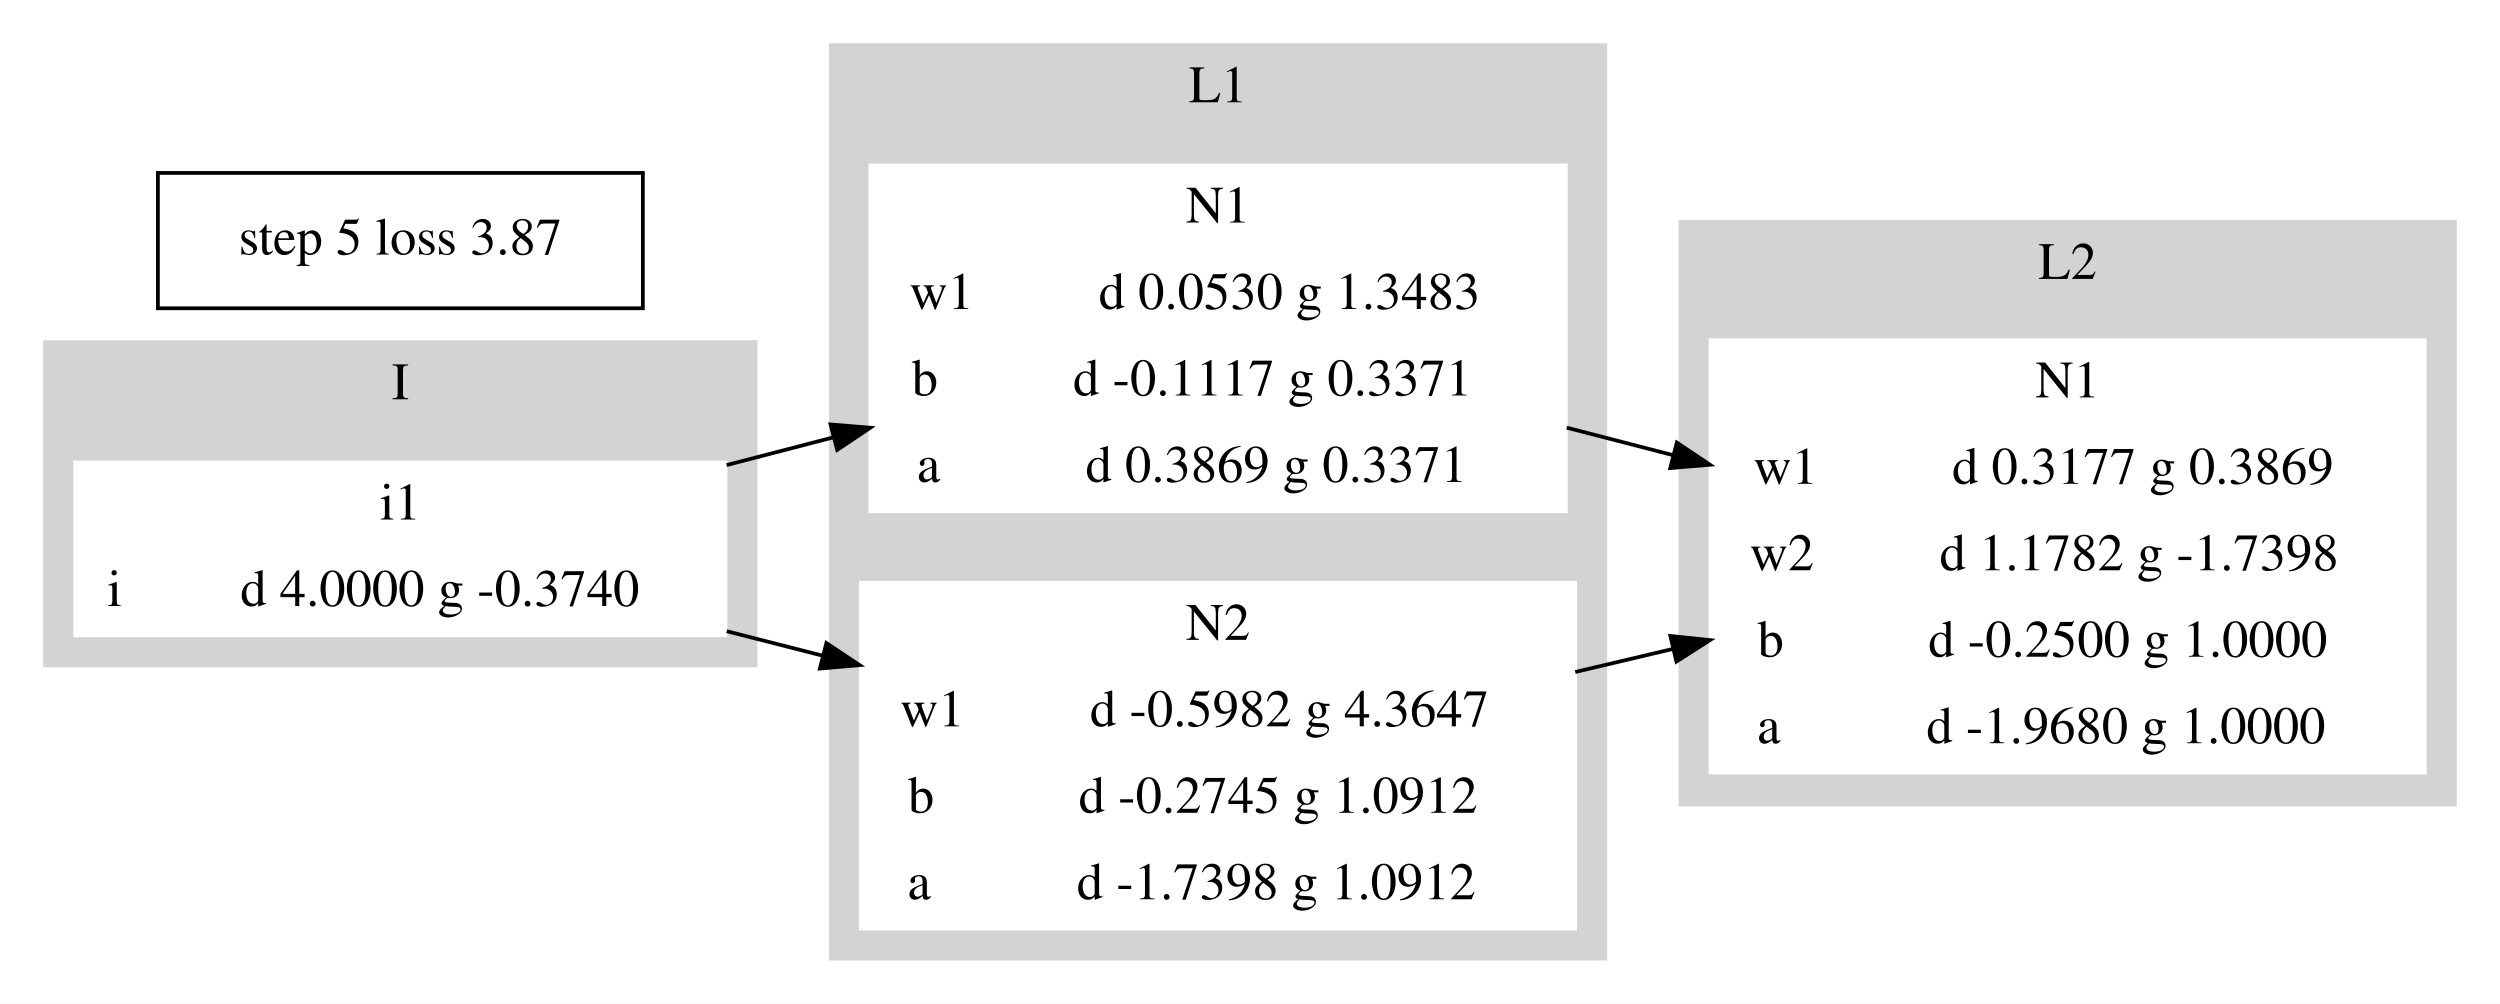
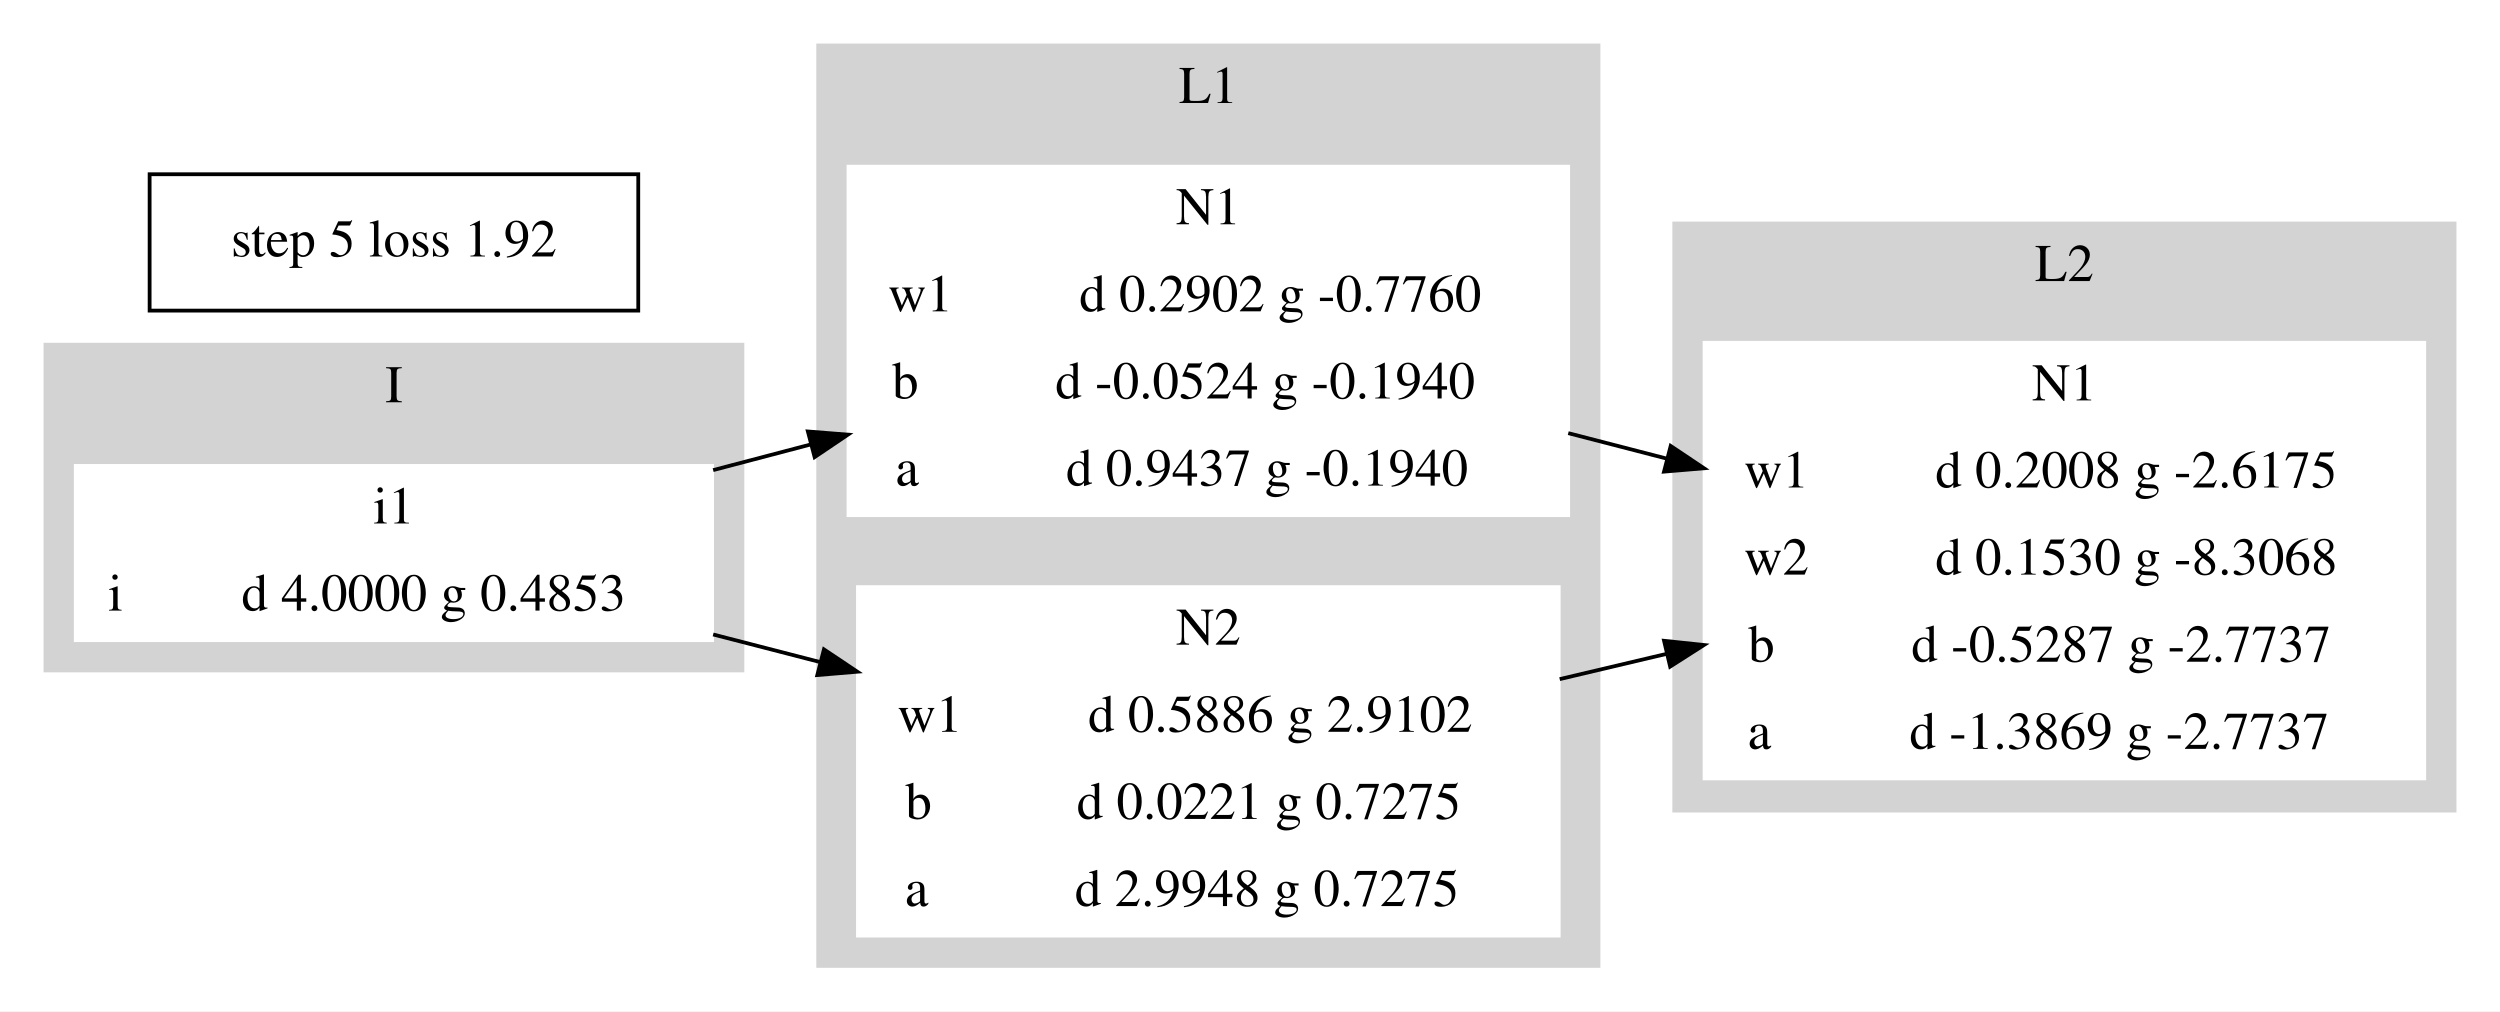
- <svg xmlns="http://www.w3.org/2000/svg" width="665pt" height="267pt" viewBox="0.00 0.00 665.00 267.00">
+ <svg xmlns="http://www.w3.org/2000/svg" width="660pt" height="267pt" viewBox="0.00 0.00 660.00 267.00">
  <g id="graph0" class="graph" transform="scale(1 1) rotate(0) translate(4 263)">
-     <polygon fill="white" stroke="transparent" points="-4,4 -4,-263 661,-263 661,4 -4,4" />
+     <polygon fill="white" stroke="transparent" points="-4,4 -4,-263 656,-263 656,4 -4,4" />
    <g id="clust1" class="cluster">
-       <polygon fill="lightgrey" stroke="lightgrey" points="8,-86 8,-172 197,-172 197,-86 8,-86" />
-       <text text-anchor="middle" x="102.5" y="-156.8" font-family="Times,serif" font-size="14.00">I</text>
+       <polygon fill="lightgrey" stroke="lightgrey" points="8,-86 8,-172 192,-172 192,-86 8,-86" />
+       <text text-anchor="middle" x="100" y="-156.8" font-family="Times,serif" font-size="14.00">I</text>
    </g>
    <g id="clust2" class="cluster">
-       <polygon fill="lightgrey" stroke="lightgrey" points="217,-8 217,-251 423,-251 423,-8 217,-8" />
-       <text text-anchor="middle" x="320" y="-235.8" font-family="Times,serif" font-size="14.00">L1</text>
+       <polygon fill="lightgrey" stroke="lightgrey" points="212,-8 212,-251 418,-251 418,-8 212,-8" />
+       <text text-anchor="middle" x="315" y="-235.8" font-family="Times,serif" font-size="14.00">L1</text>
    </g>
    <g id="clust3" class="cluster">
-       <polygon fill="lightgrey" stroke="lightgrey" points="443,-49 443,-204 649,-204 649,-49 443,-49" />
-       <text text-anchor="middle" x="546" y="-188.8" font-family="Times,serif" font-size="14.00">L2</text>
+       <polygon fill="lightgrey" stroke="lightgrey" points="438,-49 438,-204 644,-204 644,-49 438,-49" />
+       <text text-anchor="middle" x="541" y="-188.8" font-family="Times,serif" font-size="14.00">L2</text>
    </g>
    <g id="node1" class="node">
-       <polygon fill="white" stroke="white" points="16,-94 16,-140 189,-140 189,-94 16,-94" />
-       <text text-anchor="middle" x="102.5" y="-124.8" font-family="Times,serif" font-size="14.00">i1</text>
-       <polyline fill="none" stroke="white" points="16,-117 189,-117 " />
+       <polygon fill="white" stroke="white" points="16,-94 16,-140 184,-140 184,-94 16,-94" />
+       <text text-anchor="middle" x="100" y="-124.8" font-family="Times,serif" font-size="14.00">i1</text>
+       <polyline fill="none" stroke="white" points="16,-117 184,-117 " />
      <text text-anchor="middle" x="26.5" y="-101.8" font-family="Times,serif" font-size="14.00">i</text>
      <polyline fill="none" stroke="white" points="37,-94 37,-117 " />
-       <text text-anchor="middle" x="113" y="-101.8" font-family="Times,serif" font-size="14.00">d 4.0000 g -0.3740</text>
+       <text text-anchor="middle" x="110.5" y="-101.8" font-family="Times,serif" font-size="14.00">d 4.0000 g 0.4853</text>
    </g>
    <g id="node2" class="node">
-       <polygon fill="white" stroke="white" points="227.5,-127 227.5,-219 412.5,-219 412.5,-127 227.5,-127" />
-       <text text-anchor="middle" x="320" y="-203.8" font-family="Times,serif" font-size="14.00">N1</text>
-       <polyline fill="none" stroke="white" points="227.5,-196 412.5,-196 " />
-       <text text-anchor="middle" x="246.5" y="-180.8" font-family="Times,serif" font-size="14.00">w1</text>
-       <polyline fill="none" stroke="white" points="265.5,-173 265.5,-196 " />
-       <text text-anchor="middle" x="339" y="-180.8" font-family="Times,serif" font-size="14.00">d 0.0530 g 1.3483</text>
-       <polyline fill="none" stroke="white" points="227.5,-173 412.5,-173 " />
-       <text text-anchor="middle" x="242" y="-157.8" font-family="Times,serif" font-size="14.00">b</text>
-       <polyline fill="none" stroke="white" points="256.5,-150 256.5,-173 " />
-       <text text-anchor="middle" x="334.5" y="-157.8" font-family="Times,serif" font-size="14.00">d -0.1117 g 0.3371</text>
-       <polyline fill="none" stroke="white" points="227.5,-150 412.5,-150 " />
-       <text text-anchor="middle" x="243" y="-134.8" font-family="Times,serif" font-size="14.00">a</text>
-       <polyline fill="none" stroke="white" points="258.5,-127 258.5,-150 " />
-       <text text-anchor="middle" x="335.5" y="-134.8" font-family="Times,serif" font-size="14.00">d 0.3869 g 0.3371</text>
+       <polygon fill="white" stroke="white" points="220,-127 220,-219 410,-219 410,-127 220,-127" />
+       <text text-anchor="middle" x="315" y="-203.8" font-family="Times,serif" font-size="14.00">N1</text>
+       <polyline fill="none" stroke="white" points="220,-196 410,-196 " />
+       <text text-anchor="middle" x="239" y="-180.8" font-family="Times,serif" font-size="14.00">w1</text>
+       <polyline fill="none" stroke="white" points="258,-173 258,-196 " />
+       <text text-anchor="middle" x="334" y="-180.8" font-family="Times,serif" font-size="14.00">d 0.2902 g -0.7760</text>
+       <polyline fill="none" stroke="white" points="220,-173 410,-173 " />
+       <text text-anchor="middle" x="235" y="-157.8" font-family="Times,serif" font-size="14.00">b</text>
+       <polyline fill="none" stroke="white" points="250,-150 250,-173 " />
+       <text text-anchor="middle" x="330" y="-157.8" font-family="Times,serif" font-size="14.00">d -0.0524 g -0.1940</text>
+       <polyline fill="none" stroke="white" points="220,-150 410,-150 " />
+       <text text-anchor="middle" x="235.5" y="-134.8" font-family="Times,serif" font-size="14.00">a</text>
+       <polyline fill="none" stroke="white" points="251,-127 251,-150 " />
+       <text text-anchor="middle" x="330.5" y="-134.8" font-family="Times,serif" font-size="14.00">d 0.9437 g -0.1940</text>
    </g>
    <g id="edge1" class="edge">
-       <path fill="none" stroke="black" d="M189.29,-139.29C198.61,-141.72 208.16,-144.2 217.65,-146.66" />
-       <polygon fill="black" stroke="black" points="216.93,-150.09 227.49,-149.22 218.69,-143.32 216.93,-150.09" />
+       <path fill="none" stroke="black" d="M184.27,-138.89C192.74,-141.12 201.43,-143.4 210.09,-145.68" />
+       <polygon fill="black" stroke="black" points="209.28,-149.09 219.85,-148.25 211.06,-142.32 209.28,-149.09" />
    </g>
    <g id="node3" class="node">
-       <polygon fill="white" stroke="white" points="225,-16 225,-108 415,-108 415,-16 225,-16" />
-       <text text-anchor="middle" x="320" y="-92.8" font-family="Times,serif" font-size="14.00">N2</text>
-       <polyline fill="none" stroke="white" points="225,-85 415,-85 " />
-       <text text-anchor="middle" x="244" y="-69.8" font-family="Times,serif" font-size="14.00">w1</text>
-       <polyline fill="none" stroke="white" points="263,-62 263,-85 " />
-       <text text-anchor="middle" x="339" y="-69.8" font-family="Times,serif" font-size="14.00">d -0.5982 g 4.3647</text>
-       <polyline fill="none" stroke="white" points="225,-62 415,-62 " />
-       <text text-anchor="middle" x="241" y="-46.8" font-family="Times,serif" font-size="14.00">b</text>
-       <polyline fill="none" stroke="white" points="257,-39 257,-62 " />
-       <text text-anchor="middle" x="336" y="-46.8" font-family="Times,serif" font-size="14.00">d -0.2745 g 1.0912</text>
-       <polyline fill="none" stroke="white" points="225,-39 415,-39 " />
-       <text text-anchor="middle" x="240.5" y="-23.8" font-family="Times,serif" font-size="14.00">a</text>
-       <polyline fill="none" stroke="white" points="256,-16 256,-39 " />
-       <text text-anchor="middle" x="335.5" y="-23.8" font-family="Times,serif" font-size="14.00">d -1.7398 g 1.0912</text>
+       <polygon fill="white" stroke="white" points="222.5,-16 222.5,-108 407.5,-108 407.5,-16 222.5,-16" />
+       <text text-anchor="middle" x="315" y="-92.8" font-family="Times,serif" font-size="14.00">N2</text>
+       <polyline fill="none" stroke="white" points="222.5,-85 407.5,-85 " />
+       <text text-anchor="middle" x="241.5" y="-69.8" font-family="Times,serif" font-size="14.00">w1</text>
+       <polyline fill="none" stroke="white" points="260.5,-62 260.5,-85 " />
+       <text text-anchor="middle" x="334" y="-69.8" font-family="Times,serif" font-size="14.00">d 0.5886 g 2.9102</text>
+       <polyline fill="none" stroke="white" points="222.5,-62 407.5,-62 " />
+       <text text-anchor="middle" x="238.5" y="-46.8" font-family="Times,serif" font-size="14.00">b</text>
+       <polyline fill="none" stroke="white" points="254.5,-39 254.5,-62 " />
+       <text text-anchor="middle" x="331" y="-46.8" font-family="Times,serif" font-size="14.00">d 0.0221 g 0.7275</text>
+       <polyline fill="none" stroke="white" points="222.5,-39 407.5,-39 " />
+       <text text-anchor="middle" x="238" y="-23.8" font-family="Times,serif" font-size="14.00">a</text>
+       <polyline fill="none" stroke="white" points="253.5,-16 253.5,-39 " />
+       <text text-anchor="middle" x="330.5" y="-23.8" font-family="Times,serif" font-size="14.00">d 2.9948 g 0.7275</text>
    </g>
    <g id="edge2" class="edge">
-       <path fill="none" stroke="black" d="M189.29,-95.1C197.64,-92.97 206.18,-90.79 214.69,-88.62" />
-       <polygon fill="black" stroke="black" points="215.82,-91.95 224.65,-86.08 214.09,-85.16 215.82,-91.95" />
+       <path fill="none" stroke="black" d="M184.27,-95.5C193.53,-93.11 203.05,-90.65 212.51,-88.21" />
+       <polygon fill="black" stroke="black" points="213.52,-91.56 222.33,-85.67 211.77,-84.78 213.52,-91.56" />
    </g>
    <g id="node4" class="node">
-       <polygon fill="white" stroke="white" points="451,-57.5 451,-172.5 641,-172.5 641,-57.5 451,-57.5" />
-       <text text-anchor="middle" x="546" y="-157.3" font-family="Times,serif" font-size="14.00">N1</text>
-       <polyline fill="none" stroke="white" points="451,-149.5 641,-149.5 " />
-       <text text-anchor="middle" x="471" y="-134.3" font-family="Times,serif" font-size="14.00">w1</text>
-       <polyline fill="none" stroke="white" points="491,-126.5 491,-149.5 " />
-       <text text-anchor="middle" x="566" y="-134.3" font-family="Times,serif" font-size="14.00">d 0.3177 g 0.3869</text>
-       <polyline fill="none" stroke="white" points="451,-126.5 641,-126.5 " />
-       <text text-anchor="middle" x="470" y="-111.3" font-family="Times,serif" font-size="14.00">w2</text>
-       <polyline fill="none" stroke="white" points="489,-103.5 489,-126.5 " />
-       <text text-anchor="middle" x="565" y="-111.3" font-family="Times,serif" font-size="14.00">d 1.1782 g -1.7398</text>
-       <polyline fill="none" stroke="white" points="451,-103.5 641,-103.5 " />
-       <text text-anchor="middle" x="467" y="-88.3" font-family="Times,serif" font-size="14.00">b</text>
-       <polyline fill="none" stroke="white" points="483,-80.5 483,-103.5 " />
-       <text text-anchor="middle" x="562" y="-88.3" font-family="Times,serif" font-size="14.00">d -0.2500 g 1.0000</text>
-       <polyline fill="none" stroke="white" points="451,-80.5 641,-80.5 " />
-       <text text-anchor="middle" x="466.5" y="-65.3" font-family="Times,serif" font-size="14.00">a</text>
-       <polyline fill="none" stroke="white" points="482,-57.5 482,-80.5 " />
-       <text text-anchor="middle" x="561.5" y="-65.3" font-family="Times,serif" font-size="14.00">d -1.9680 g 1.0000</text>
+       <polygon fill="white" stroke="white" points="446,-57.5 446,-172.5 636,-172.5 636,-57.5 446,-57.5" />
+       <text text-anchor="middle" x="541" y="-157.3" font-family="Times,serif" font-size="14.00">N1</text>
+       <polyline fill="none" stroke="white" points="446,-149.5 636,-149.5 " />
+       <text text-anchor="middle" x="465" y="-134.3" font-family="Times,serif" font-size="14.00">w1</text>
+       <polyline fill="none" stroke="white" points="484,-126.5 484,-149.5 " />
+       <text text-anchor="middle" x="560" y="-134.3" font-family="Times,serif" font-size="14.00">d 0.2008 g -2.6175</text>
+       <polyline fill="none" stroke="white" points="446,-126.5 636,-126.5 " />
+       <text text-anchor="middle" x="465" y="-111.3" font-family="Times,serif" font-size="14.00">w2</text>
+       <polyline fill="none" stroke="white" points="484,-103.5 484,-126.5 " />
+       <text text-anchor="middle" x="560" y="-111.3" font-family="Times,serif" font-size="14.00">d 0.1530 g -8.3068</text>
+       <polyline fill="none" stroke="white" points="446,-103.5 636,-103.5 " />
+       <text text-anchor="middle" x="461" y="-88.3" font-family="Times,serif" font-size="14.00">b</text>
+       <polyline fill="none" stroke="white" points="476,-80.5 476,-103.5 " />
+       <text text-anchor="middle" x="556" y="-88.3" font-family="Times,serif" font-size="14.00">d -0.5287 g -2.7737</text>
+       <polyline fill="none" stroke="white" points="446,-80.5 636,-80.5 " />
+       <text text-anchor="middle" x="460.5" y="-65.3" font-family="Times,serif" font-size="14.00">a</text>
+       <polyline fill="none" stroke="white" points="475,-57.5 475,-80.5 " />
+       <text text-anchor="middle" x="555.5" y="-65.3" font-family="Times,serif" font-size="14.00">d -1.3869 g -2.7737</text>
    </g>
    <g id="edge3" class="edge">
-       <path fill="none" stroke="black" d="M412.76,-149.24C422.08,-146.83 431.6,-144.36 441.04,-141.92" />
-       <polygon fill="black" stroke="black" points="442.04,-145.27 450.85,-139.38 440.29,-138.5 442.04,-145.27" />
+       <path fill="none" stroke="black" d="M410.02,-148.65C418.63,-146.43 427.39,-144.16 436.08,-141.91" />
+       <polygon fill="black" stroke="black" points="437.06,-145.27 445.86,-139.38 435.3,-138.49 437.06,-145.27" />
    </g>
    <g id="edge4" class="edge">
-       <path fill="none" stroke="black" d="M415.02,-84.25C423.63,-86.28 432.39,-88.36 441.08,-90.41" />
-       <polygon fill="black" stroke="black" points="440.32,-93.83 450.86,-92.73 441.93,-87.02 440.32,-93.83" />
+       <path fill="none" stroke="black" d="M407.76,-83.71C417.08,-85.92 426.6,-88.17 436.04,-90.4" />
+       <polygon fill="black" stroke="black" points="435.31,-93.83 445.85,-92.72 436.92,-87.01 435.31,-93.83" />
    </g>
    <g id="node5" class="node">
-       <polygon fill="none" stroke="black" points="38,-181 38,-217 167,-217 167,-181 38,-181" />
-       <text text-anchor="middle" x="102.5" y="-195.3" font-family="Times,serif" font-size="14.00">step 5 loss 3.87</text>
+       <polygon fill="none" stroke="black" points="35.5,-181 35.5,-217 164.5,-217 164.5,-181 35.5,-181" />
+       <text text-anchor="middle" x="100" y="-195.3" font-family="Times,serif" font-size="14.00">step 5 loss 1.92</text>
    </g>
  </g>
</svg>
